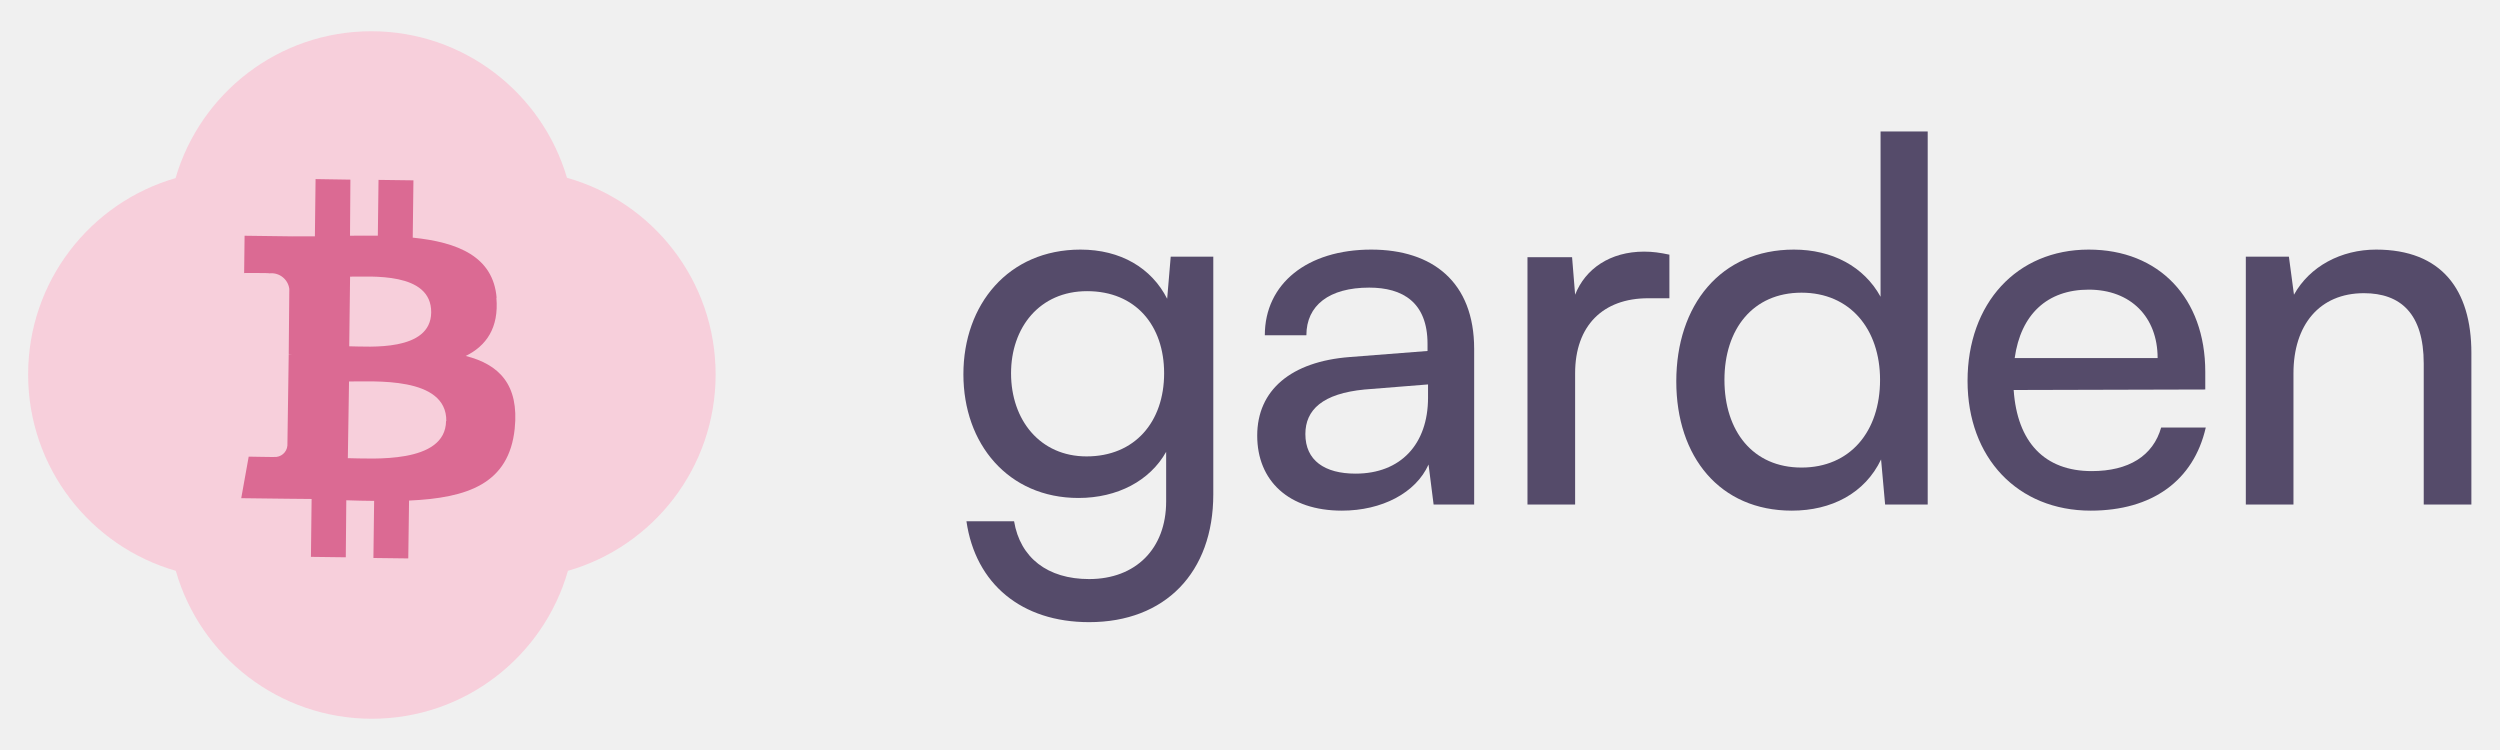
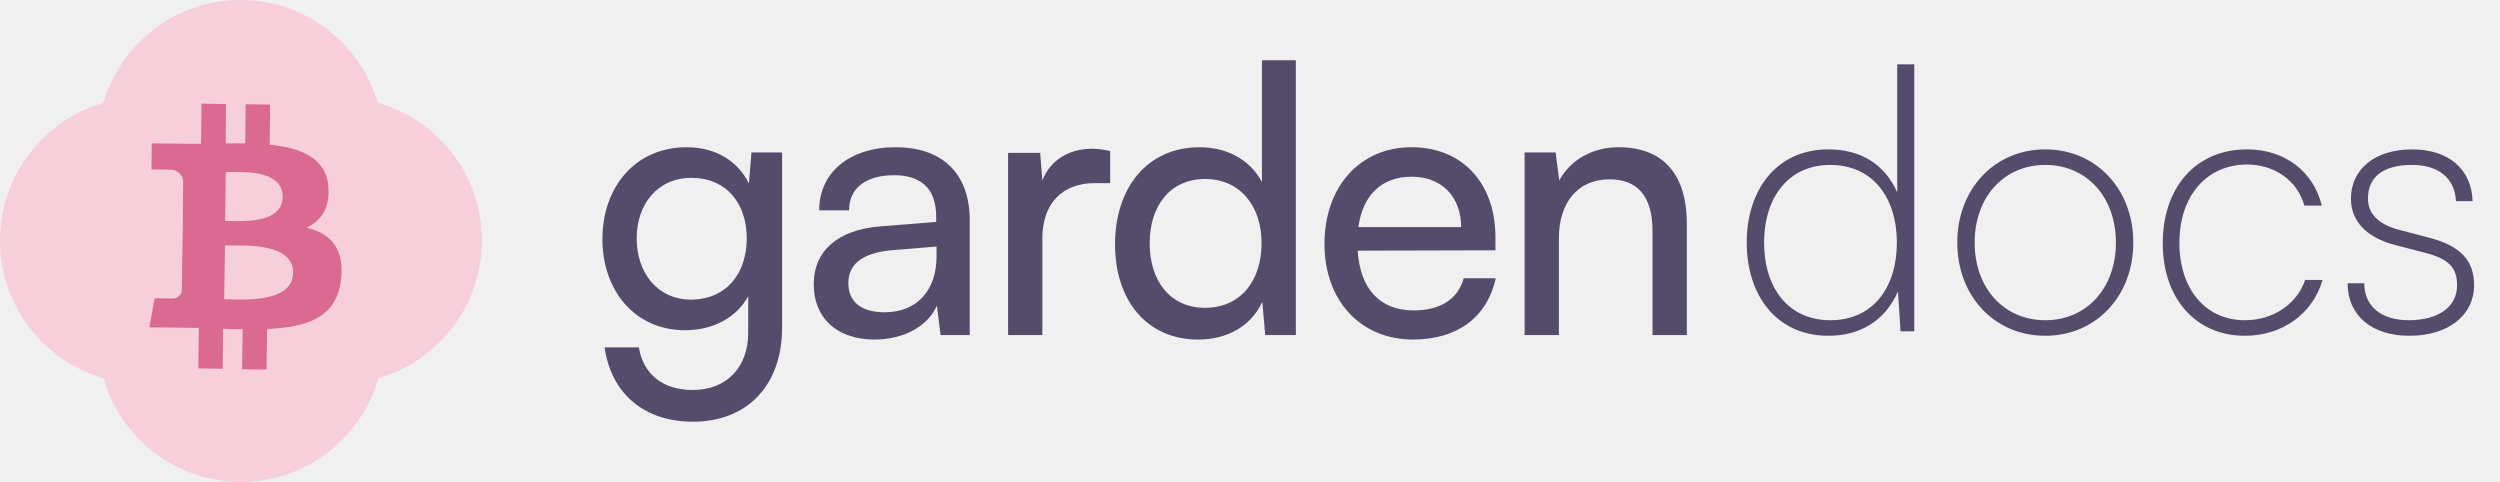
- <svg xmlns="http://www.w3.org/2000/svg" width="800" height="240" viewBox="0 0 800 240" fill="none">
-   <path d="M733.909 161.459H718.662V82.142H732.449L734.071 94.307C739.1 85.224 749.156 79.871 760.348 79.871C781.272 79.871 790.842 92.685 790.842 112.96V161.459H775.595V116.366C775.595 100.308 768.134 93.82 756.455 93.82C742.181 93.82 733.909 104.039 733.909 119.448V161.459Z" fill="#554B6A" />
-   <path d="M669.03 163.405C645.673 163.405 629.615 146.536 629.615 121.881C629.615 97.064 645.348 79.871 668.381 79.871C690.927 79.871 705.687 95.442 705.687 118.962V124.639L644.375 124.801C645.51 141.508 654.269 150.753 669.354 150.753C681.195 150.753 688.981 145.887 691.576 136.804H705.85C701.957 153.835 688.656 163.405 669.03 163.405ZM668.381 92.685C655.08 92.685 646.646 100.633 644.699 114.582H690.44C690.44 101.444 681.844 92.685 668.381 92.685Z" fill="#554B6A" />
-   <path d="M573.394 163.405C550.361 163.405 536.412 146.212 536.412 122.043C536.412 97.713 550.523 79.871 574.043 79.871C586.208 79.871 596.427 85.224 601.779 94.956V42.078H616.864V161.459H603.239L601.941 147.023C596.751 157.89 586.046 163.405 573.394 163.405ZM576.476 149.618C592.047 149.618 601.617 138.101 601.617 121.557C601.617 105.337 592.047 93.658 576.476 93.658C560.904 93.658 551.821 105.337 551.821 121.557C551.821 137.939 560.904 149.618 576.476 149.618Z" fill="#554B6A" />
-   <path d="M534.208 81.493V95.442H527.396C512.96 95.442 504.039 104.201 504.039 119.448V161.459H488.792V82.304H503.065L504.039 94.307C507.283 86.035 515.231 80.52 526.098 80.52C528.856 80.52 531.126 80.844 534.208 81.493Z" fill="#554B6A" />
-   <path d="M429.397 163.405C412.365 163.405 402.309 153.835 402.309 139.399C402.309 124.801 413.176 115.718 431.83 114.258L456.809 112.311V110.041C456.809 96.74 448.861 92.036 438.156 92.036C425.342 92.036 418.043 97.713 418.043 107.283H404.742C404.742 90.739 418.367 79.871 438.804 79.871C458.431 79.871 471.731 90.252 471.731 111.663V161.459H458.755L457.133 148.645C453.078 157.728 442.211 163.405 429.397 163.405ZM433.776 151.564C448.212 151.564 456.971 142.156 456.971 127.234V123.017L436.696 124.639C423.233 125.936 417.718 131.127 417.718 138.912C417.718 147.347 423.882 151.564 433.776 151.564Z" fill="#554B6A" />
-   <path d="M308.288 119.773C308.288 97.389 322.724 79.871 345.756 79.871C358.57 79.871 368.464 85.71 373.493 95.605L374.628 82.142H388.253V158.214C388.253 183.194 372.844 199.089 348.514 199.089C326.941 199.089 312.18 186.924 309.261 166.811H324.508C326.454 178.49 335.213 185.302 348.514 185.302C363.436 185.302 373.168 175.57 373.168 160.485V144.59C367.978 153.835 357.597 159.35 345.107 159.35C322.561 159.35 308.288 141.994 308.288 119.773ZM323.535 119.448C323.535 134.371 332.78 146.049 347.703 146.049C363.112 146.049 372.52 135.02 372.52 119.448C372.52 104.201 363.436 93.171 347.865 93.171C332.618 93.171 323.535 104.85 323.535 119.448Z" fill="#554B6A" />
-   <path fill-rule="evenodd" clip-rule="evenodd" d="M118.818 10C148.451 10 173.471 29.785 181.429 56.887C208.876 64.608 229 89.86 229 119.82C229 149.666 209.028 174.84 181.74 182.665C173.928 209.996 148.796 230 119 230C89.203 230 64.071 209.996 56.259 182.665C28.972 174.84 9 149.666 9 119.82C9 90.005 28.93 64.852 56.175 57C64.096 29.84 89.144 10 118.818 10Z" fill="#F7CFDB" />
-   <path d="M137.981 100.003C137.827 112.597 118.051 110.89 111.754 110.813L112.026 88.528C118.324 88.605 138.139 86.854 137.981 100.003ZM142.738 134.722C142.578 148.573 118.881 146.703 111.307 146.614L111.69 122.067C119.24 122.17 142.995 120.278 142.815 134.743L142.738 134.722ZM158.919 95.292C157.821 82.053 146.466 77.504 132.075 76.042L132.301 57.709L121.128 57.564L120.906 75.424C117.985 75.384 114.985 75.406 112.004 75.433L112.127 57.485L100.984 57.307L100.764 75.621C98.34 75.653 95.964 75.656 93.657 75.637L78.267 75.436L78.125 87.371C78.125 87.371 86.398 87.317 86.212 87.474C89.335 87.116 92.168 89.326 92.581 92.442L92.391 113.263C92.784 113.267 93.176 113.296 93.565 113.35L92.39 113.345L91.966 142.588C91.783 144.772 89.872 146.398 87.687 146.231C87.86 146.277 79.581 146.123 79.581 146.123L77.195 159.419L91.724 159.596L99.715 159.673L99.5 178.195L110.653 178.335L110.815 160.087C113.778 160.2 116.757 160.255 119.722 160.285L119.493 178.556L130.646 178.696L130.899 160.183C149.707 159.339 162.864 154.772 164.708 137.182C166.175 123 159.63 116.601 149.038 113.908C155.555 110.699 159.695 104.955 158.842 95.271L158.919 95.292Z" fill="#DB6A93" />
+ <svg xmlns="http://www.w3.org/2000/svg" width="166" height="32" viewBox="0 0 166 32" fill="none">
+   <g clip-path="url(#clip0_17057_12971)">
+     <path fill-rule="evenodd" clip-rule="evenodd" d="M15.975 0C20.285 0 23.925 2.878 25.082 6.821C29.073 7.945 31.999 11.617 31.999 15.974C31.999 20.316 29.094 23.977 25.125 25.115C23.988 29.091 20.332 32.001 15.998 32.001C11.664 32.001 8.008 29.091 6.872 25.115C2.904 23.976 0 20.315 0 15.974C0 11.637 2.9 7.978 6.863 6.836C8.015 2.886 11.659 0 15.975 0Z" fill="#F7CFDB" />
+     <path d="M18.765 13.093C18.742 14.924 15.866 14.676 14.95 14.665L14.989 11.424C15.905 11.435 18.788 11.18 18.765 13.093ZM19.457 18.143C19.433 20.157 15.986 19.886 14.885 19.872L14.941 16.302C16.039 16.317 19.494 16.042 19.468 18.146L19.457 18.143ZM21.81 12.407C21.651 10.482 19.999 9.82 17.906 9.607L17.938 6.941L16.313 6.92L16.281 9.517C15.856 9.512 15.42 9.515 14.986 9.519L15.004 6.908L13.383 6.882L13.351 9.546C12.998 9.551 12.653 9.551 12.317 9.548L10.079 9.519L10.058 11.255C10.058 11.255 11.261 11.247 11.234 11.27C11.689 11.218 12.101 11.54 12.161 11.993L12.133 15.021C12.19 15.022 12.248 15.026 12.304 15.034L12.133 15.033L12.072 19.287C12.045 19.605 11.767 19.841 11.449 19.817C11.474 19.823 10.27 19.801 10.27 19.801L9.923 21.735L12.036 21.761L13.198 21.772L13.167 24.466L14.79 24.486L14.813 21.832C15.244 21.849 15.678 21.857 16.109 21.861L16.075 24.519L17.698 24.539L17.735 21.846C20.47 21.724 22.384 21.059 22.652 18.5C22.866 16.438 21.914 15.507 20.373 15.115C21.321 14.648 21.923 13.813 21.799 12.404L21.81 12.407Z" fill="#DB6A93" />
+     <path d="M103.509 22.247H101.234V10.123H103.292L103.534 11.982C104.284 10.594 105.784 9.775 107.454 9.775C110.576 9.775 112.004 11.734 112.004 14.834V22.247H109.729V15.354C109.729 12.899 108.616 11.908 106.873 11.908C104.744 11.908 103.509 13.47 103.509 15.825V22.247Z" fill="#554B6A" />
+     <path d="M93.826 22.545C90.341 22.545 87.945 19.966 87.945 16.197C87.945 12.404 90.293 9.775 93.73 9.775C97.094 9.775 99.296 12.156 99.296 15.751V16.619L90.148 16.643C90.317 19.197 91.624 20.611 93.875 20.611C95.641 20.611 96.803 19.867 97.19 18.478H99.32C98.739 21.082 96.755 22.545 93.826 22.545ZM93.73 11.734C91.745 11.734 90.487 12.949 90.196 15.081H97.021C97.021 13.073 95.738 11.734 93.73 11.734Z" fill="#554B6A" />
+     <path d="M79.557 22.546C76.12 22.546 74.039 19.918 74.039 16.224C74.039 12.505 76.145 9.777 79.654 9.777C81.469 9.777 82.994 10.595 83.792 12.083V4H86.043V22.249H84.01L83.817 20.042C83.042 21.703 81.445 22.546 79.557 22.546ZM80.017 20.439C82.34 20.439 83.768 18.678 83.768 16.149C83.768 13.67 82.34 11.885 80.017 11.885C77.694 11.885 76.338 13.67 76.338 16.149C76.338 18.654 77.694 20.439 80.017 20.439Z" fill="#554B6A" />
+     <path d="M73.714 10.026V12.158H72.698C70.543 12.158 69.213 13.497 69.213 15.828V22.25H66.938V10.15H69.067L69.213 11.985C69.697 10.72 70.882 9.877 72.504 9.877C72.915 9.877 73.254 9.927 73.714 10.026Z" fill="#554B6A" />
+     <path d="M58.073 22.545C55.532 22.545 54.031 21.082 54.031 18.875C54.031 16.643 55.653 15.255 58.436 15.032L62.163 14.734V14.387C62.163 12.354 60.977 11.635 59.38 11.635C57.468 11.635 56.379 12.503 56.379 13.966H54.394C54.394 11.437 56.427 9.775 59.477 9.775C62.405 9.775 64.39 11.362 64.39 14.635V22.247H62.453L62.211 20.288C61.606 21.677 59.985 22.545 58.073 22.545ZM58.726 20.735C60.88 20.735 62.187 19.297 62.187 17.015V16.371L59.162 16.619C57.153 16.817 56.33 17.61 56.33 18.801C56.33 20.09 57.25 20.735 58.726 20.735Z" fill="#554B6A" />
+     <path d="M40 15.877C40 12.455 42.154 9.777 45.591 9.777C47.502 9.777 48.979 10.67 49.729 12.182L49.898 10.124H51.931V21.753C51.931 25.572 49.632 28.001 46.002 28.001C42.783 28.001 40.581 26.142 40.145 23.067H42.42C42.711 24.852 44.017 25.894 46.002 25.894C48.229 25.894 49.681 24.406 49.681 22.1V19.67C48.906 21.084 47.357 21.927 45.494 21.927C42.13 21.927 40 19.274 40 15.877ZM42.275 15.827C42.275 18.108 43.654 19.894 45.881 19.894C48.18 19.894 49.584 18.207 49.584 15.827C49.584 13.496 48.229 11.81 45.905 11.81C43.63 11.81 42.275 13.596 42.275 15.827Z" fill="#554B6A" />
+     <path d="M121.409 22.295C117.947 22.295 115.982 19.593 115.982 16.107C115.982 12.62 117.947 9.919 121.409 9.919C123.496 9.919 125.117 10.852 125.976 12.767V4.271H127.106V22H126.197L126.026 19.348C125.142 21.362 123.447 22.295 121.409 22.295ZM121.532 21.263C124.356 21.263 125.952 19.102 125.952 16.107C125.952 13.135 124.356 10.95 121.532 10.95C118.732 10.95 117.136 13.135 117.136 16.107C117.136 19.102 118.732 21.263 121.532 21.263ZM129.963 16.107C129.963 12.546 132.443 9.919 135.807 9.919C139.171 9.919 141.651 12.546 141.651 16.107C141.651 19.667 139.171 22.295 135.807 22.295C132.443 22.295 129.963 19.667 129.963 16.107ZM131.117 16.107C131.117 19.127 133.057 21.263 135.807 21.263C138.557 21.263 140.497 19.127 140.497 16.107C140.497 13.086 138.557 10.95 135.807 10.95C133.057 10.95 131.117 13.086 131.117 16.107ZM143.607 16.156C143.607 12.423 145.817 9.919 149.206 9.919C151.735 9.919 153.626 11.416 154.166 13.651H153.012C152.521 11.908 150.95 10.925 149.206 10.925C146.579 10.925 144.712 12.939 144.712 16.131C144.712 19.176 146.431 21.263 149.059 21.263C150.95 21.263 152.521 20.183 153.061 18.587H154.216C153.577 20.821 151.564 22.295 149.059 22.295C145.817 22.295 143.607 19.839 143.607 16.156ZM155.881 18.808H156.986C156.986 20.33 158.116 21.263 159.933 21.263C161.922 21.263 163.15 20.379 163.15 18.93C163.15 17.776 162.585 17.187 161.063 16.794L159.074 16.279C157.06 15.763 156.102 14.633 156.102 13.184C156.102 11.22 157.723 9.919 160.154 9.919C162.585 9.919 164.107 11.22 164.181 13.356H163.076C163.002 11.834 161.922 10.95 160.154 10.95C158.263 10.95 157.232 11.736 157.232 13.184C157.232 14.191 157.919 14.903 159.344 15.272L161.308 15.787C163.371 16.328 164.279 17.285 164.279 18.93C164.279 20.944 162.56 22.295 159.982 22.295C157.477 22.295 155.881 20.944 155.881 18.808Z" fill="#554B6A" />
+   </g>
+   <defs>
+     <clipPath id="clip0_17057_12971">
+       <rect width="166" height="32" fill="white" />
+     </clipPath>
+   </defs>
</svg>
